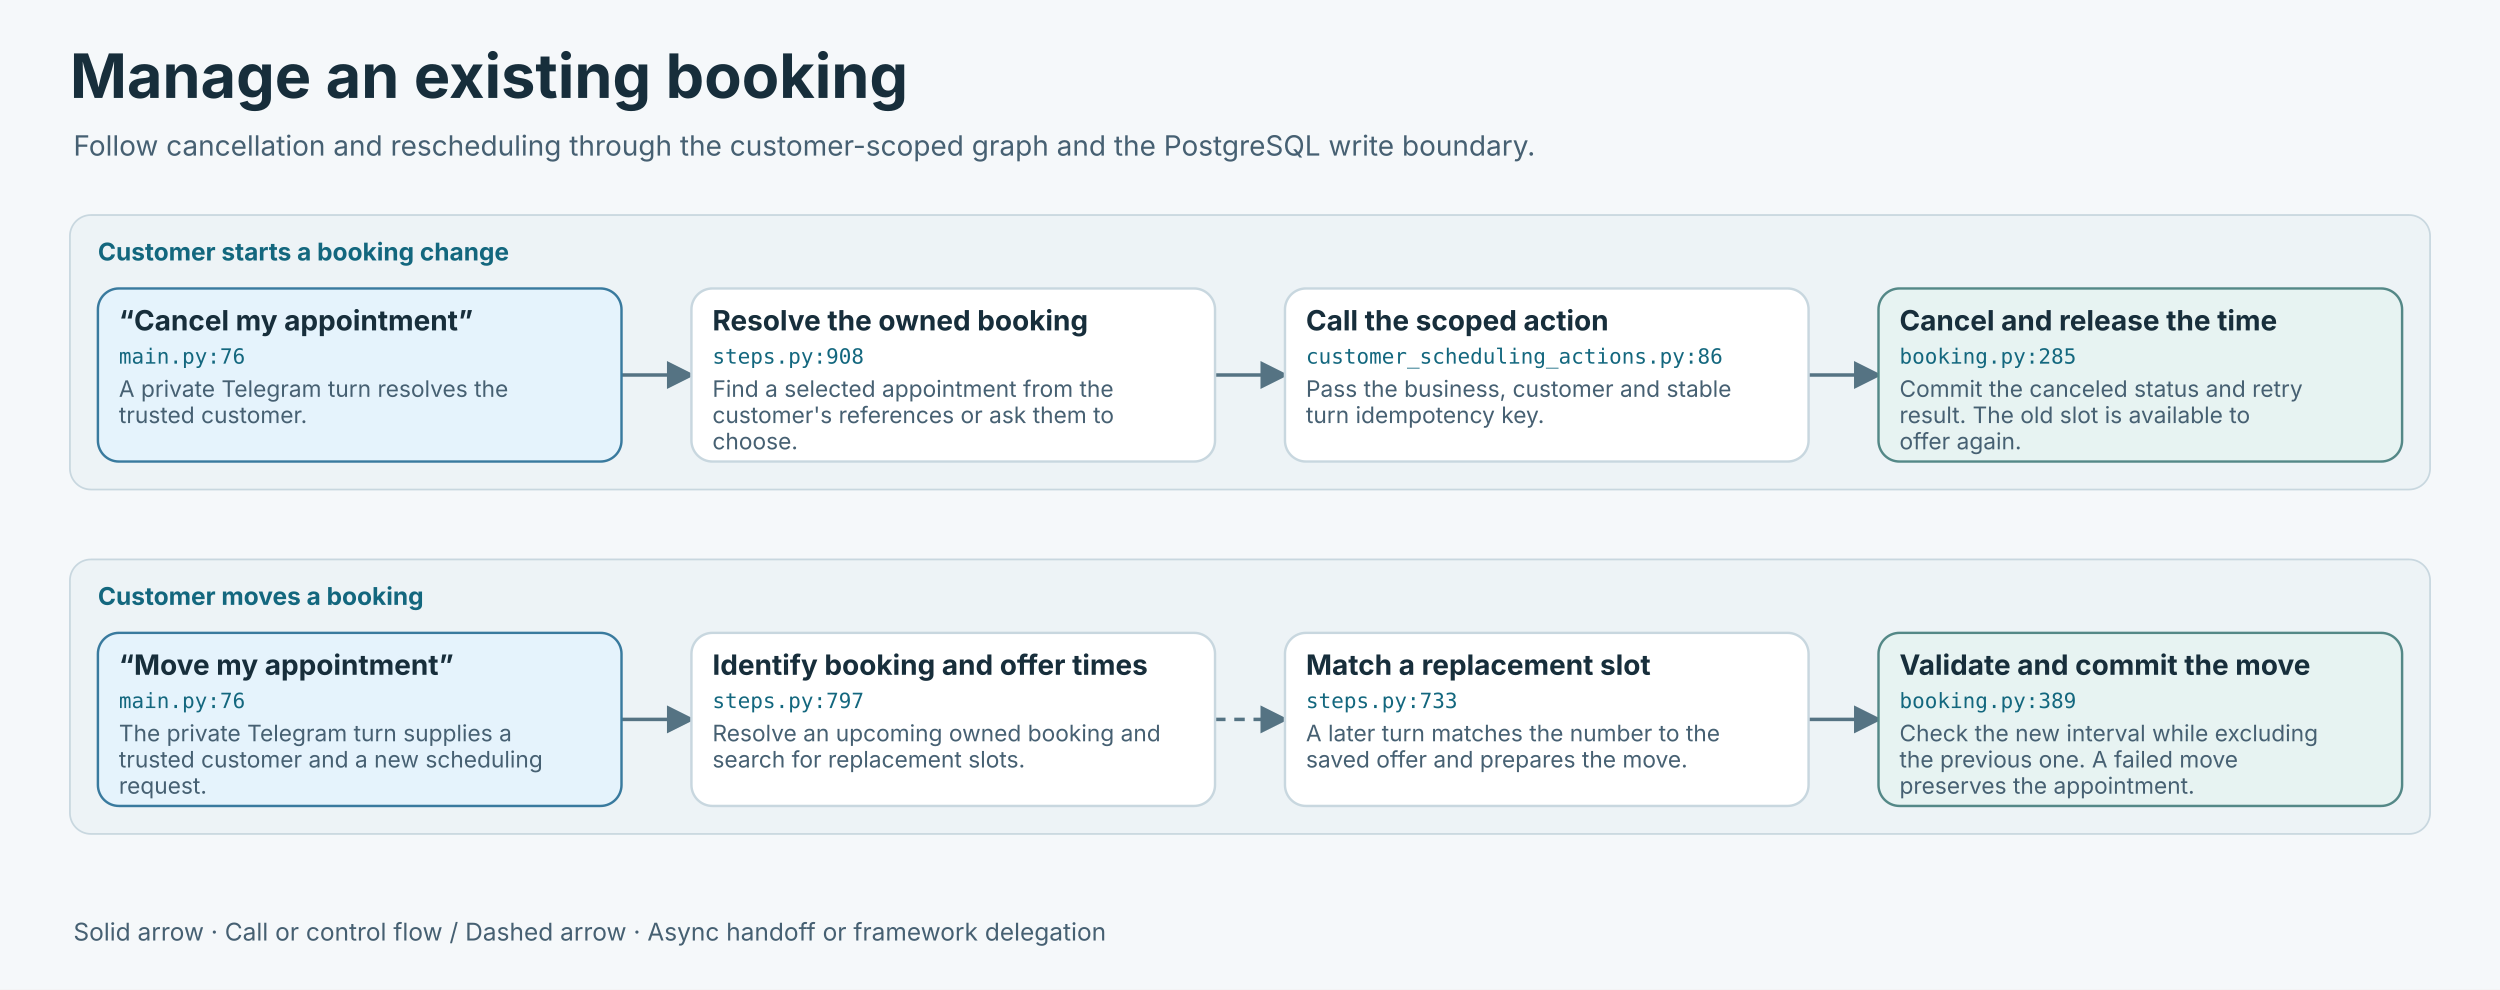
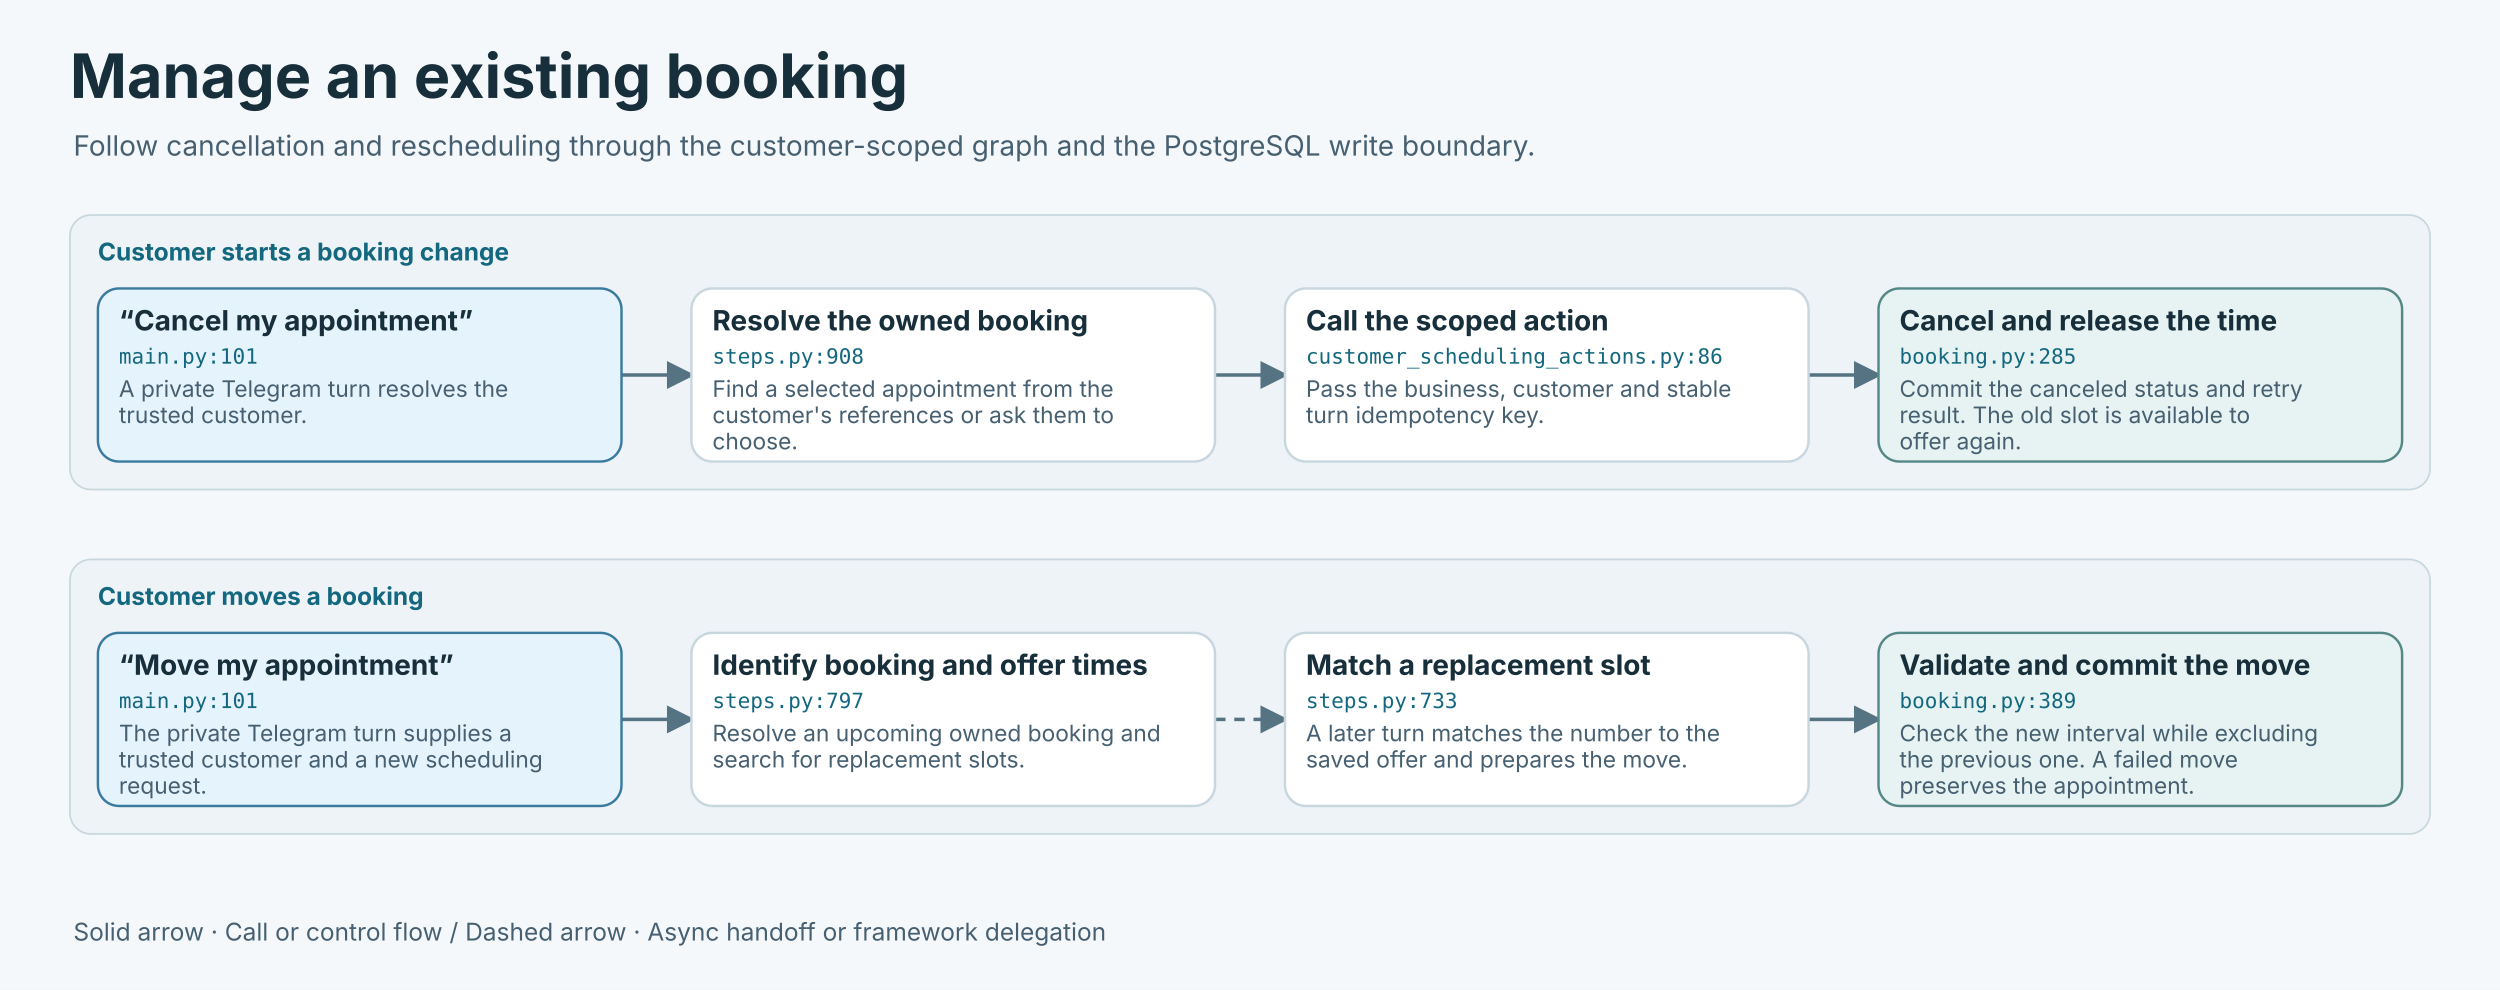
<svg xmlns="http://www.w3.org/2000/svg" viewBox="0 0 1430 566" width="1430" height="566" role="img" aria-label="Manage an existing booking">
  <rect x="0" y="0" width="1430" height="566" rx="0" fill="#f5f8fa" stroke="none" stroke-width="1" />
  <text x="40" y="56" fill="#172e3b" font-size="35" font-weight="700" font-family="system-ui, -apple-system, sans-serif">Manage an existing booking</text>
  <text x="42" y="89" fill="#466072" font-size="16" font-weight="400" font-family="system-ui, -apple-system, sans-serif">Follow cancellation and rescheduling through the customer-scoped graph and the PostgreSQL write boundary.</text>
  <defs>
    <marker id="arrow" markerWidth="8" markerHeight="8" refX="7" refY="4" orient="auto">
      <path d="M0 0L8 4L0 8Z" fill="#557383" />
    </marker>
  </defs>
  <rect x="40" y="123" width="1350" height="157" rx="12" fill="#edf3f6" stroke="#c8d7df" stroke-width="1" />
  <rect x="40" y="320" width="1350" height="157" rx="12" fill="#edf3f6" stroke="#c8d7df" stroke-width="1" />
  <polyline points="355.5,214.5 395.5,214.5" stroke="#557383" stroke-width="2" fill="none" marker-end="url(#arrow)" data-from="manage" data-to="resolve" data-kind="flow" />
  <polyline points="695.0,214.5 735.0,214.5" stroke="#557383" stroke-width="2" fill="none" marker-end="url(#arrow)" data-from="resolve" data-to="dispatch" data-kind="flow" />
  <polyline points="1034.5,214.5 1074.5,214.5" stroke="#557383" stroke-width="2" fill="none" marker-end="url(#arrow)" data-from="dispatch" data-to="change" data-kind="flow" />
  <polyline points="355.5,411.5 395.5,411.5" stroke="#557383" stroke-width="2" fill="none" marker-end="url(#arrow)" data-from="move" data-to="prepare-move" data-kind="flow" />
  <polyline points="695.0,411.5 735.0,411.5" stroke="#557383" stroke-width="2" fill="none" marker-end="url(#arrow)" data-from="prepare-move" data-to="choose-move" data-kind="async" stroke-dasharray="6 5" />
  <polyline points="1034.5,411.5 1074.5,411.5" stroke="#557383" stroke-width="2" fill="none" marker-end="url(#arrow)" data-from="choose-move" data-to="commit-move" data-kind="flow" />
  <rect x="55" y="131" width="263" height="25" rx="2" fill="#edf3f6" stroke="none" stroke-width="1" />
  <text x="56" y="149" fill="#13677e" font-size="14" font-weight="700" font-family="system-ui, -apple-system, sans-serif">Customer starts a booking change</text>
  <g id="manage" data-source="app/main.py#telegram_webhook">
-     <a href="https://github.com/ktakanopy/capy-appointment-bot/blob/74ad694028cda5022582d3e426b95d6573960624/app/main.py#L76">
+     <a href="https://github.com/ktakanopy/capy-appointment-bot/blob/1f73cb30e5aa5ff7eb3d2b427a343b7728bed9fc/app/main.py#L101">
      <rect x="56.0" y="165" width="299.5" height="99" rx="12" fill="#e5f3fc" stroke="#397a9e" stroke-width="1.4" />
      <text x="68.0" y="189" fill="#172e3b" font-size="16" font-weight="700" font-family="system-ui, -apple-system, sans-serif">“Cancel my appointment”</text>
-       <text x="68.0" y="208" fill="#13677e" font-size="12" font-weight="400" font-family="ui-monospace, Menlo, monospace">main.py:76</text>
+       <text x="68.0" y="208" fill="#13677e" font-size="12" font-weight="400" font-family="ui-monospace, Menlo, monospace">main.py:101</text>
      <text x="68.0" y="227" fill="#466072" font-size="13" font-weight="400" font-family="system-ui, -apple-system, sans-serif">A private Telegram turn resolves the</text>
      <text x="68.0" y="242" fill="#466072" font-size="13" font-weight="400" font-family="system-ui, -apple-system, sans-serif">trusted customer.</text>
    </a>
  </g>
  <g id="resolve" data-source="app/graph/steps.py#_prepare_booking_status_change">
-     <a href="https://github.com/ktakanopy/capy-appointment-bot/blob/74ad694028cda5022582d3e426b95d6573960624/app/graph/steps.py#L908">
+     <a href="https://github.com/ktakanopy/capy-appointment-bot/blob/1f73cb30e5aa5ff7eb3d2b427a343b7728bed9fc/app/graph/steps.py#L908">
      <rect x="395.5" y="165" width="299.5" height="99" rx="12" fill="#ffffff" stroke="#c8d7df" stroke-width="1.4" />
      <text x="407.5" y="189" fill="#172e3b" font-size="16" font-weight="700" font-family="system-ui, -apple-system, sans-serif">Resolve the owned booking</text>
      <text x="407.5" y="208" fill="#13677e" font-size="12" font-weight="400" font-family="ui-monospace, Menlo, monospace">steps.py:908</text>
      <text x="407.5" y="227" fill="#466072" font-size="13" font-weight="400" font-family="system-ui, -apple-system, sans-serif">Find a selected appointment from the</text>
      <text x="407.5" y="242" fill="#466072" font-size="13" font-weight="400" font-family="system-ui, -apple-system, sans-serif">customer's references or ask them to</text>
      <text x="407.5" y="257" fill="#466072" font-size="13" font-weight="400" font-family="system-ui, -apple-system, sans-serif">choose.</text>
    </a>
  </g>
  <g id="dispatch" data-source="app/customer_scheduling_actions.py#CustomerSchedulingActions.cancel">
-     <a href="https://github.com/ktakanopy/capy-appointment-bot/blob/74ad694028cda5022582d3e426b95d6573960624/app/customer_scheduling_actions.py#L86">
+     <a href="https://github.com/ktakanopy/capy-appointment-bot/blob/1f73cb30e5aa5ff7eb3d2b427a343b7728bed9fc/app/customer_scheduling_actions.py#L86">
      <rect x="735.0" y="165" width="299.5" height="99" rx="12" fill="#ffffff" stroke="#c8d7df" stroke-width="1.4" />
      <text x="747.0" y="189" fill="#172e3b" font-size="16" font-weight="700" font-family="system-ui, -apple-system, sans-serif">Call the scoped action</text>
      <text x="747.0" y="208" fill="#13677e" font-size="12" font-weight="400" font-family="ui-monospace, Menlo, monospace">customer_scheduling_actions.py:86</text>
      <text x="747.0" y="227" fill="#466072" font-size="13" font-weight="400" font-family="system-ui, -apple-system, sans-serif">Pass the business, customer and stable</text>
      <text x="747.0" y="242" fill="#466072" font-size="13" font-weight="400" font-family="system-ui, -apple-system, sans-serif">turn idempotency key.</text>
    </a>
  </g>
  <g id="change" data-source="app/booking.py#BookingService.cancel">
-     <a href="https://github.com/ktakanopy/capy-appointment-bot/blob/74ad694028cda5022582d3e426b95d6573960624/app/booking.py#L285">
+     <a href="https://github.com/ktakanopy/capy-appointment-bot/blob/1f73cb30e5aa5ff7eb3d2b427a343b7728bed9fc/app/booking.py#L285">
      <rect x="1074.5" y="165" width="299.5" height="99" rx="12" fill="#e7f3f2" stroke="#548887" stroke-width="1.4" />
      <text x="1086.5" y="189" fill="#172e3b" font-size="16" font-weight="700" font-family="system-ui, -apple-system, sans-serif">Cancel and release the time</text>
      <text x="1086.5" y="208" fill="#13677e" font-size="12" font-weight="400" font-family="ui-monospace, Menlo, monospace">booking.py:285</text>
      <text x="1086.5" y="227" fill="#466072" font-size="13" font-weight="400" font-family="system-ui, -apple-system, sans-serif">Commit the canceled status and retry</text>
      <text x="1086.5" y="242" fill="#466072" font-size="13" font-weight="400" font-family="system-ui, -apple-system, sans-serif">result. The old slot is available to</text>
      <text x="1086.5" y="257" fill="#466072" font-size="13" font-weight="400" font-family="system-ui, -apple-system, sans-serif">offer again.</text>
    </a>
  </g>
  <rect x="55" y="328" width="199" height="25" rx="2" fill="#edf3f6" stroke="none" stroke-width="1" />
  <text x="56" y="346" fill="#13677e" font-size="14" font-weight="700" font-family="system-ui, -apple-system, sans-serif">Customer moves a booking</text>
  <g id="move" data-source="app/main.py#telegram_webhook">
-     <a href="https://github.com/ktakanopy/capy-appointment-bot/blob/74ad694028cda5022582d3e426b95d6573960624/app/main.py#L76">
+     <a href="https://github.com/ktakanopy/capy-appointment-bot/blob/1f73cb30e5aa5ff7eb3d2b427a343b7728bed9fc/app/main.py#L101">
      <rect x="56.0" y="362" width="299.5" height="99" rx="12" fill="#e5f3fc" stroke="#397a9e" stroke-width="1.4" />
      <text x="68.0" y="386" fill="#172e3b" font-size="16" font-weight="700" font-family="system-ui, -apple-system, sans-serif">“Move my appointment”</text>
-       <text x="68.0" y="405" fill="#13677e" font-size="12" font-weight="400" font-family="ui-monospace, Menlo, monospace">main.py:76</text>
+       <text x="68.0" y="405" fill="#13677e" font-size="12" font-weight="400" font-family="ui-monospace, Menlo, monospace">main.py:101</text>
      <text x="68.0" y="424" fill="#466072" font-size="13" font-weight="400" font-family="system-ui, -apple-system, sans-serif">The private Telegram turn supplies a</text>
      <text x="68.0" y="439" fill="#466072" font-size="13" font-weight="400" font-family="system-ui, -apple-system, sans-serif">trusted customer and a new scheduling</text>
      <text x="68.0" y="454" fill="#466072" font-size="13" font-weight="400" font-family="system-ui, -apple-system, sans-serif">request.</text>
    </a>
  </g>
  <g id="prepare-move" data-source="app/graph/steps.py#_prepare_reschedule">
-     <a href="https://github.com/ktakanopy/capy-appointment-bot/blob/74ad694028cda5022582d3e426b95d6573960624/app/graph/steps.py#L797">
+     <a href="https://github.com/ktakanopy/capy-appointment-bot/blob/1f73cb30e5aa5ff7eb3d2b427a343b7728bed9fc/app/graph/steps.py#L797">
      <rect x="395.5" y="362" width="299.5" height="99" rx="12" fill="#ffffff" stroke="#c8d7df" stroke-width="1.4" />
      <text x="407.5" y="386" fill="#172e3b" font-size="16" font-weight="700" font-family="system-ui, -apple-system, sans-serif">Identify booking and offer times</text>
      <text x="407.5" y="405" fill="#13677e" font-size="12" font-weight="400" font-family="ui-monospace, Menlo, monospace">steps.py:797</text>
      <text x="407.5" y="424" fill="#466072" font-size="13" font-weight="400" font-family="system-ui, -apple-system, sans-serif">Resolve an upcoming owned booking and</text>
      <text x="407.5" y="439" fill="#466072" font-size="13" font-weight="400" font-family="system-ui, -apple-system, sans-serif">search for replacement slots.</text>
    </a>
  </g>
  <g id="choose-move" data-source="app/graph/steps.py#select">
-     <a href="https://github.com/ktakanopy/capy-appointment-bot/blob/74ad694028cda5022582d3e426b95d6573960624/app/graph/steps.py#L733">
+     <a href="https://github.com/ktakanopy/capy-appointment-bot/blob/1f73cb30e5aa5ff7eb3d2b427a343b7728bed9fc/app/graph/steps.py#L733">
      <rect x="735.0" y="362" width="299.5" height="99" rx="12" fill="#ffffff" stroke="#c8d7df" stroke-width="1.4" />
      <text x="747.0" y="386" fill="#172e3b" font-size="16" font-weight="700" font-family="system-ui, -apple-system, sans-serif">Match a replacement slot</text>
      <text x="747.0" y="405" fill="#13677e" font-size="12" font-weight="400" font-family="ui-monospace, Menlo, monospace">steps.py:733</text>
      <text x="747.0" y="424" fill="#466072" font-size="13" font-weight="400" font-family="system-ui, -apple-system, sans-serif">A later turn matches the number to the</text>
      <text x="747.0" y="439" fill="#466072" font-size="13" font-weight="400" font-family="system-ui, -apple-system, sans-serif">saved offer and prepares the move.</text>
    </a>
  </g>
  <g id="commit-move" data-source="app/booking.py#BookingService.reschedule">
-     <a href="https://github.com/ktakanopy/capy-appointment-bot/blob/74ad694028cda5022582d3e426b95d6573960624/app/booking.py#L389">
+     <a href="https://github.com/ktakanopy/capy-appointment-bot/blob/1f73cb30e5aa5ff7eb3d2b427a343b7728bed9fc/app/booking.py#L389">
      <rect x="1074.5" y="362" width="299.5" height="99" rx="12" fill="#e7f3f2" stroke="#548887" stroke-width="1.4" />
      <text x="1086.5" y="386" fill="#172e3b" font-size="16" font-weight="700" font-family="system-ui, -apple-system, sans-serif">Validate and commit the move</text>
      <text x="1086.5" y="405" fill="#13677e" font-size="12" font-weight="400" font-family="ui-monospace, Menlo, monospace">booking.py:389</text>
      <text x="1086.5" y="424" fill="#466072" font-size="13" font-weight="400" font-family="system-ui, -apple-system, sans-serif">Check the new interval while excluding</text>
      <text x="1086.5" y="439" fill="#466072" font-size="13" font-weight="400" font-family="system-ui, -apple-system, sans-serif">the previous one. A failed move</text>
      <text x="1086.5" y="454" fill="#466072" font-size="13" font-weight="400" font-family="system-ui, -apple-system, sans-serif">preserves the appointment.</text>
    </a>
  </g>
  <text x="42" y="538" fill="#466072" font-size="14" font-weight="400" font-family="system-ui, -apple-system, sans-serif">Solid arrow · Call or control flow  /  Dashed arrow · Async handoff or framework delegation</text>
</svg>
